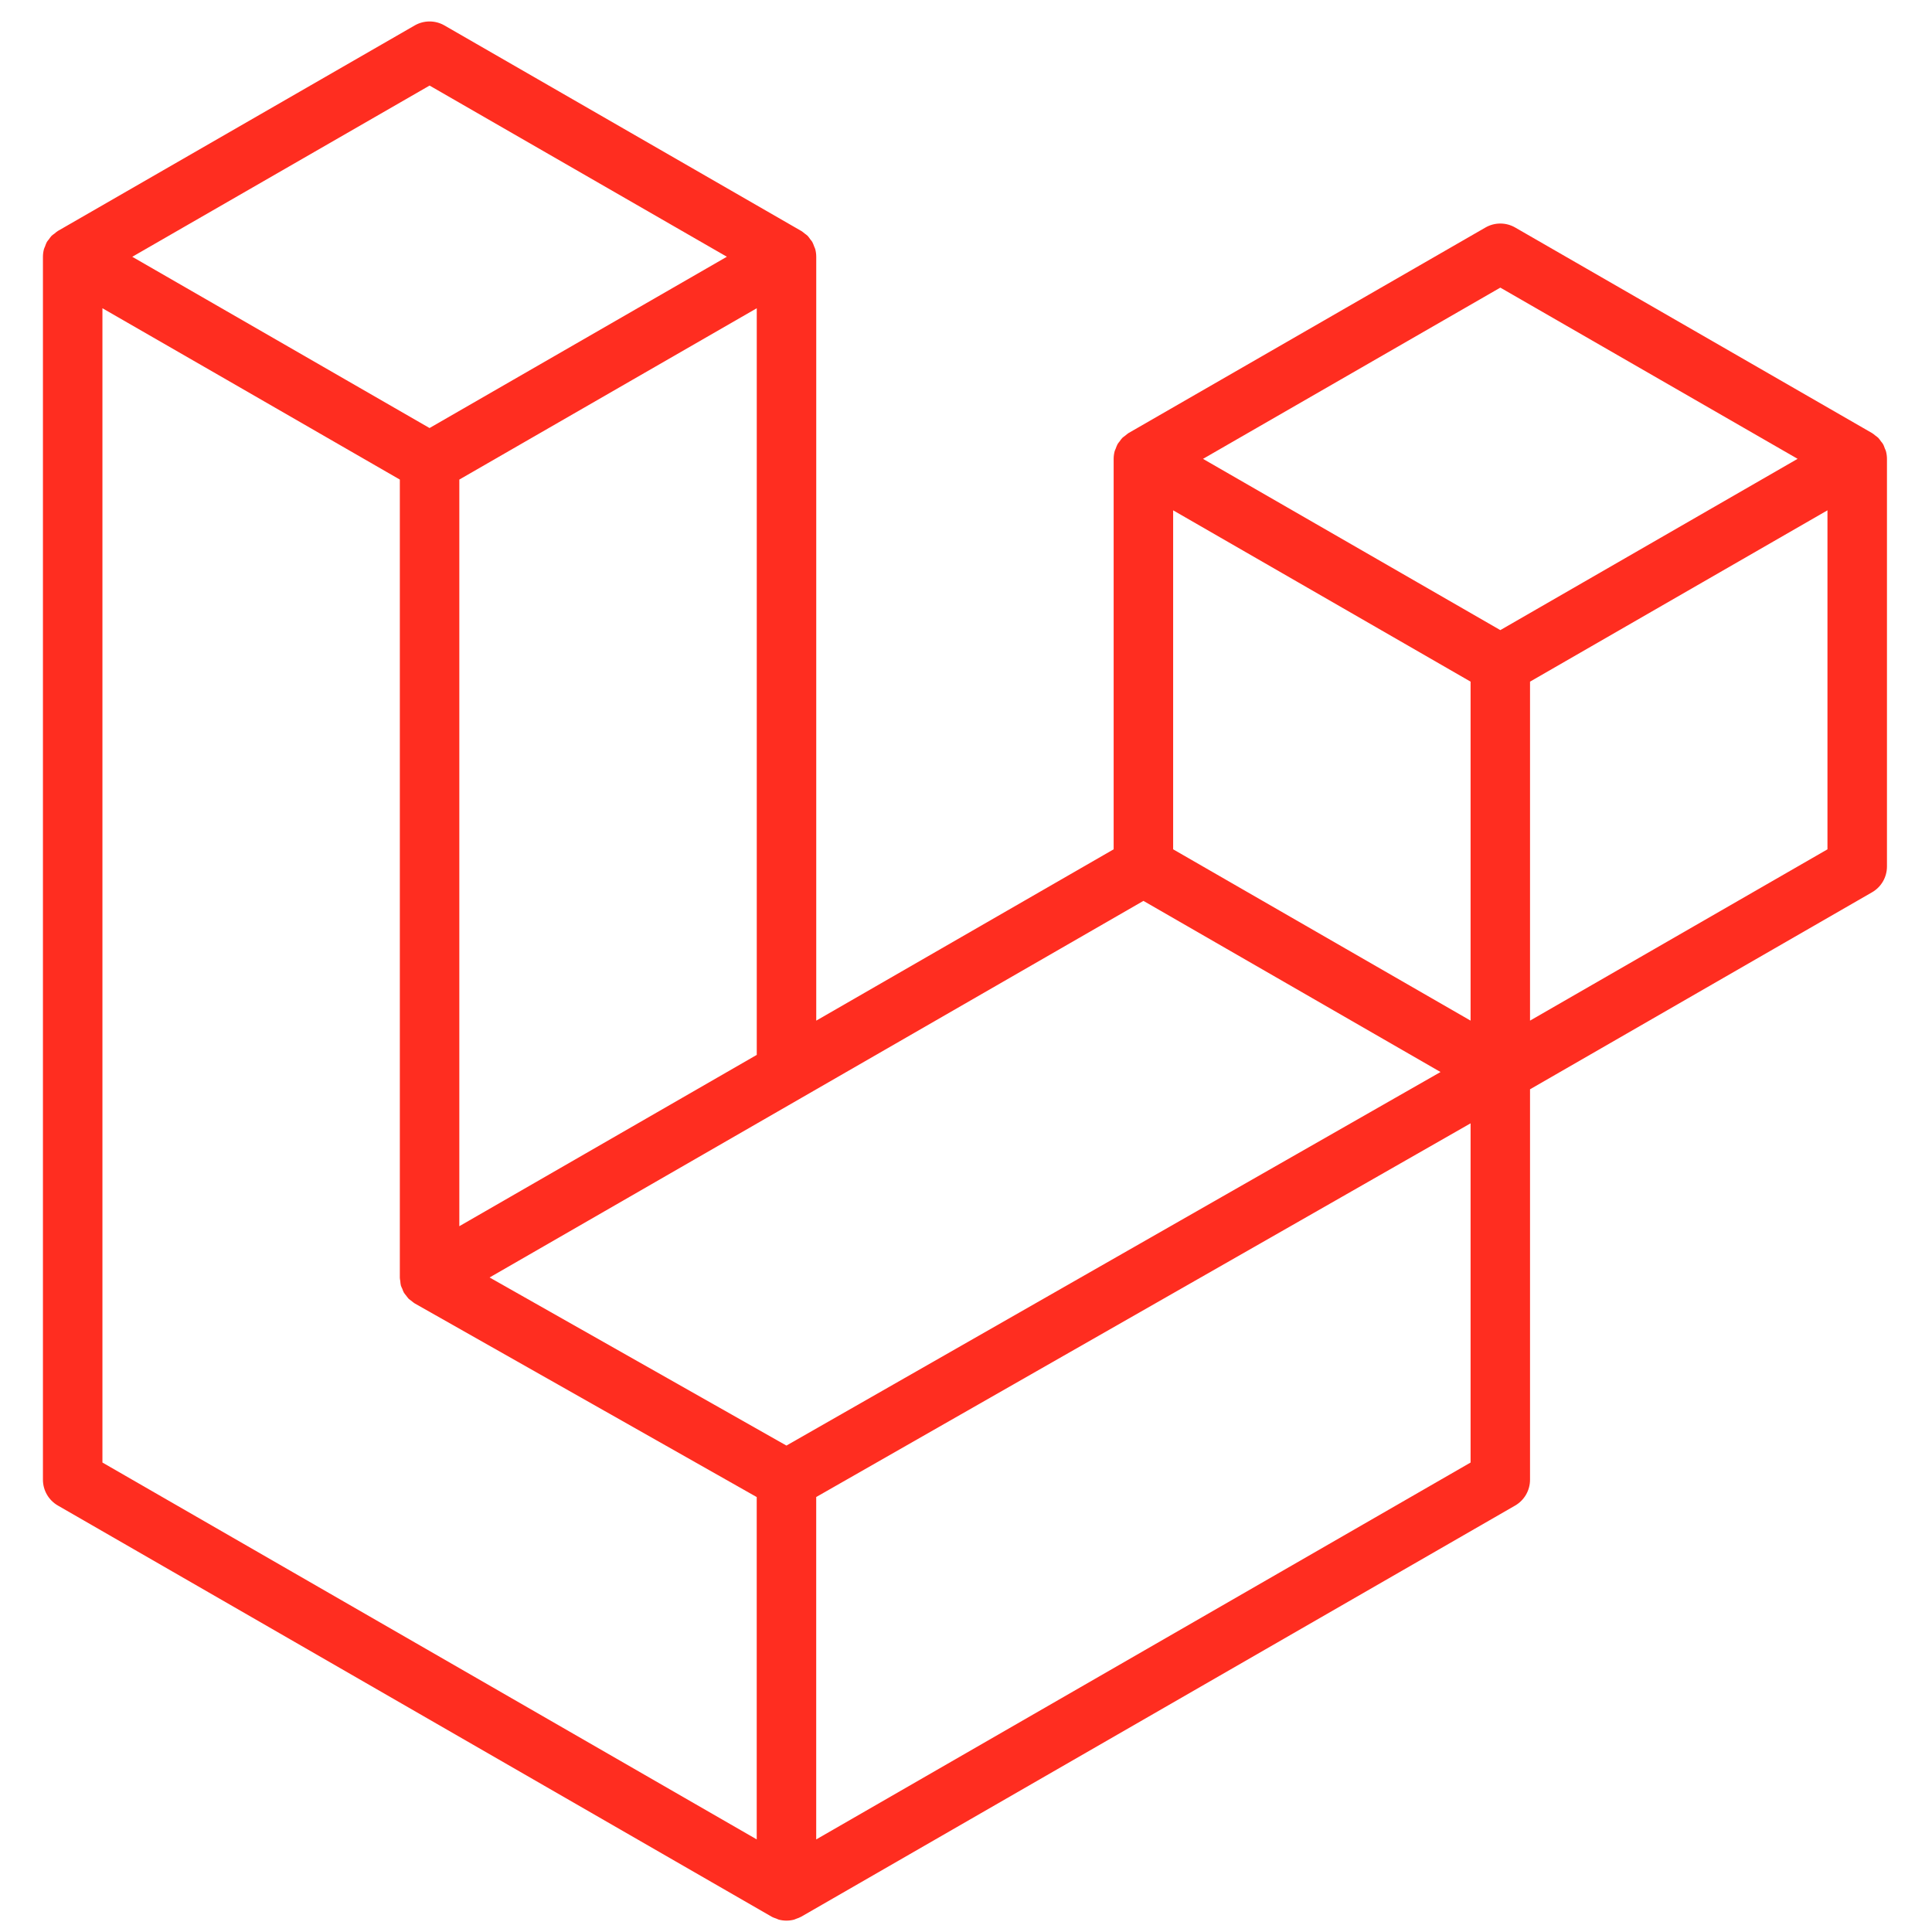
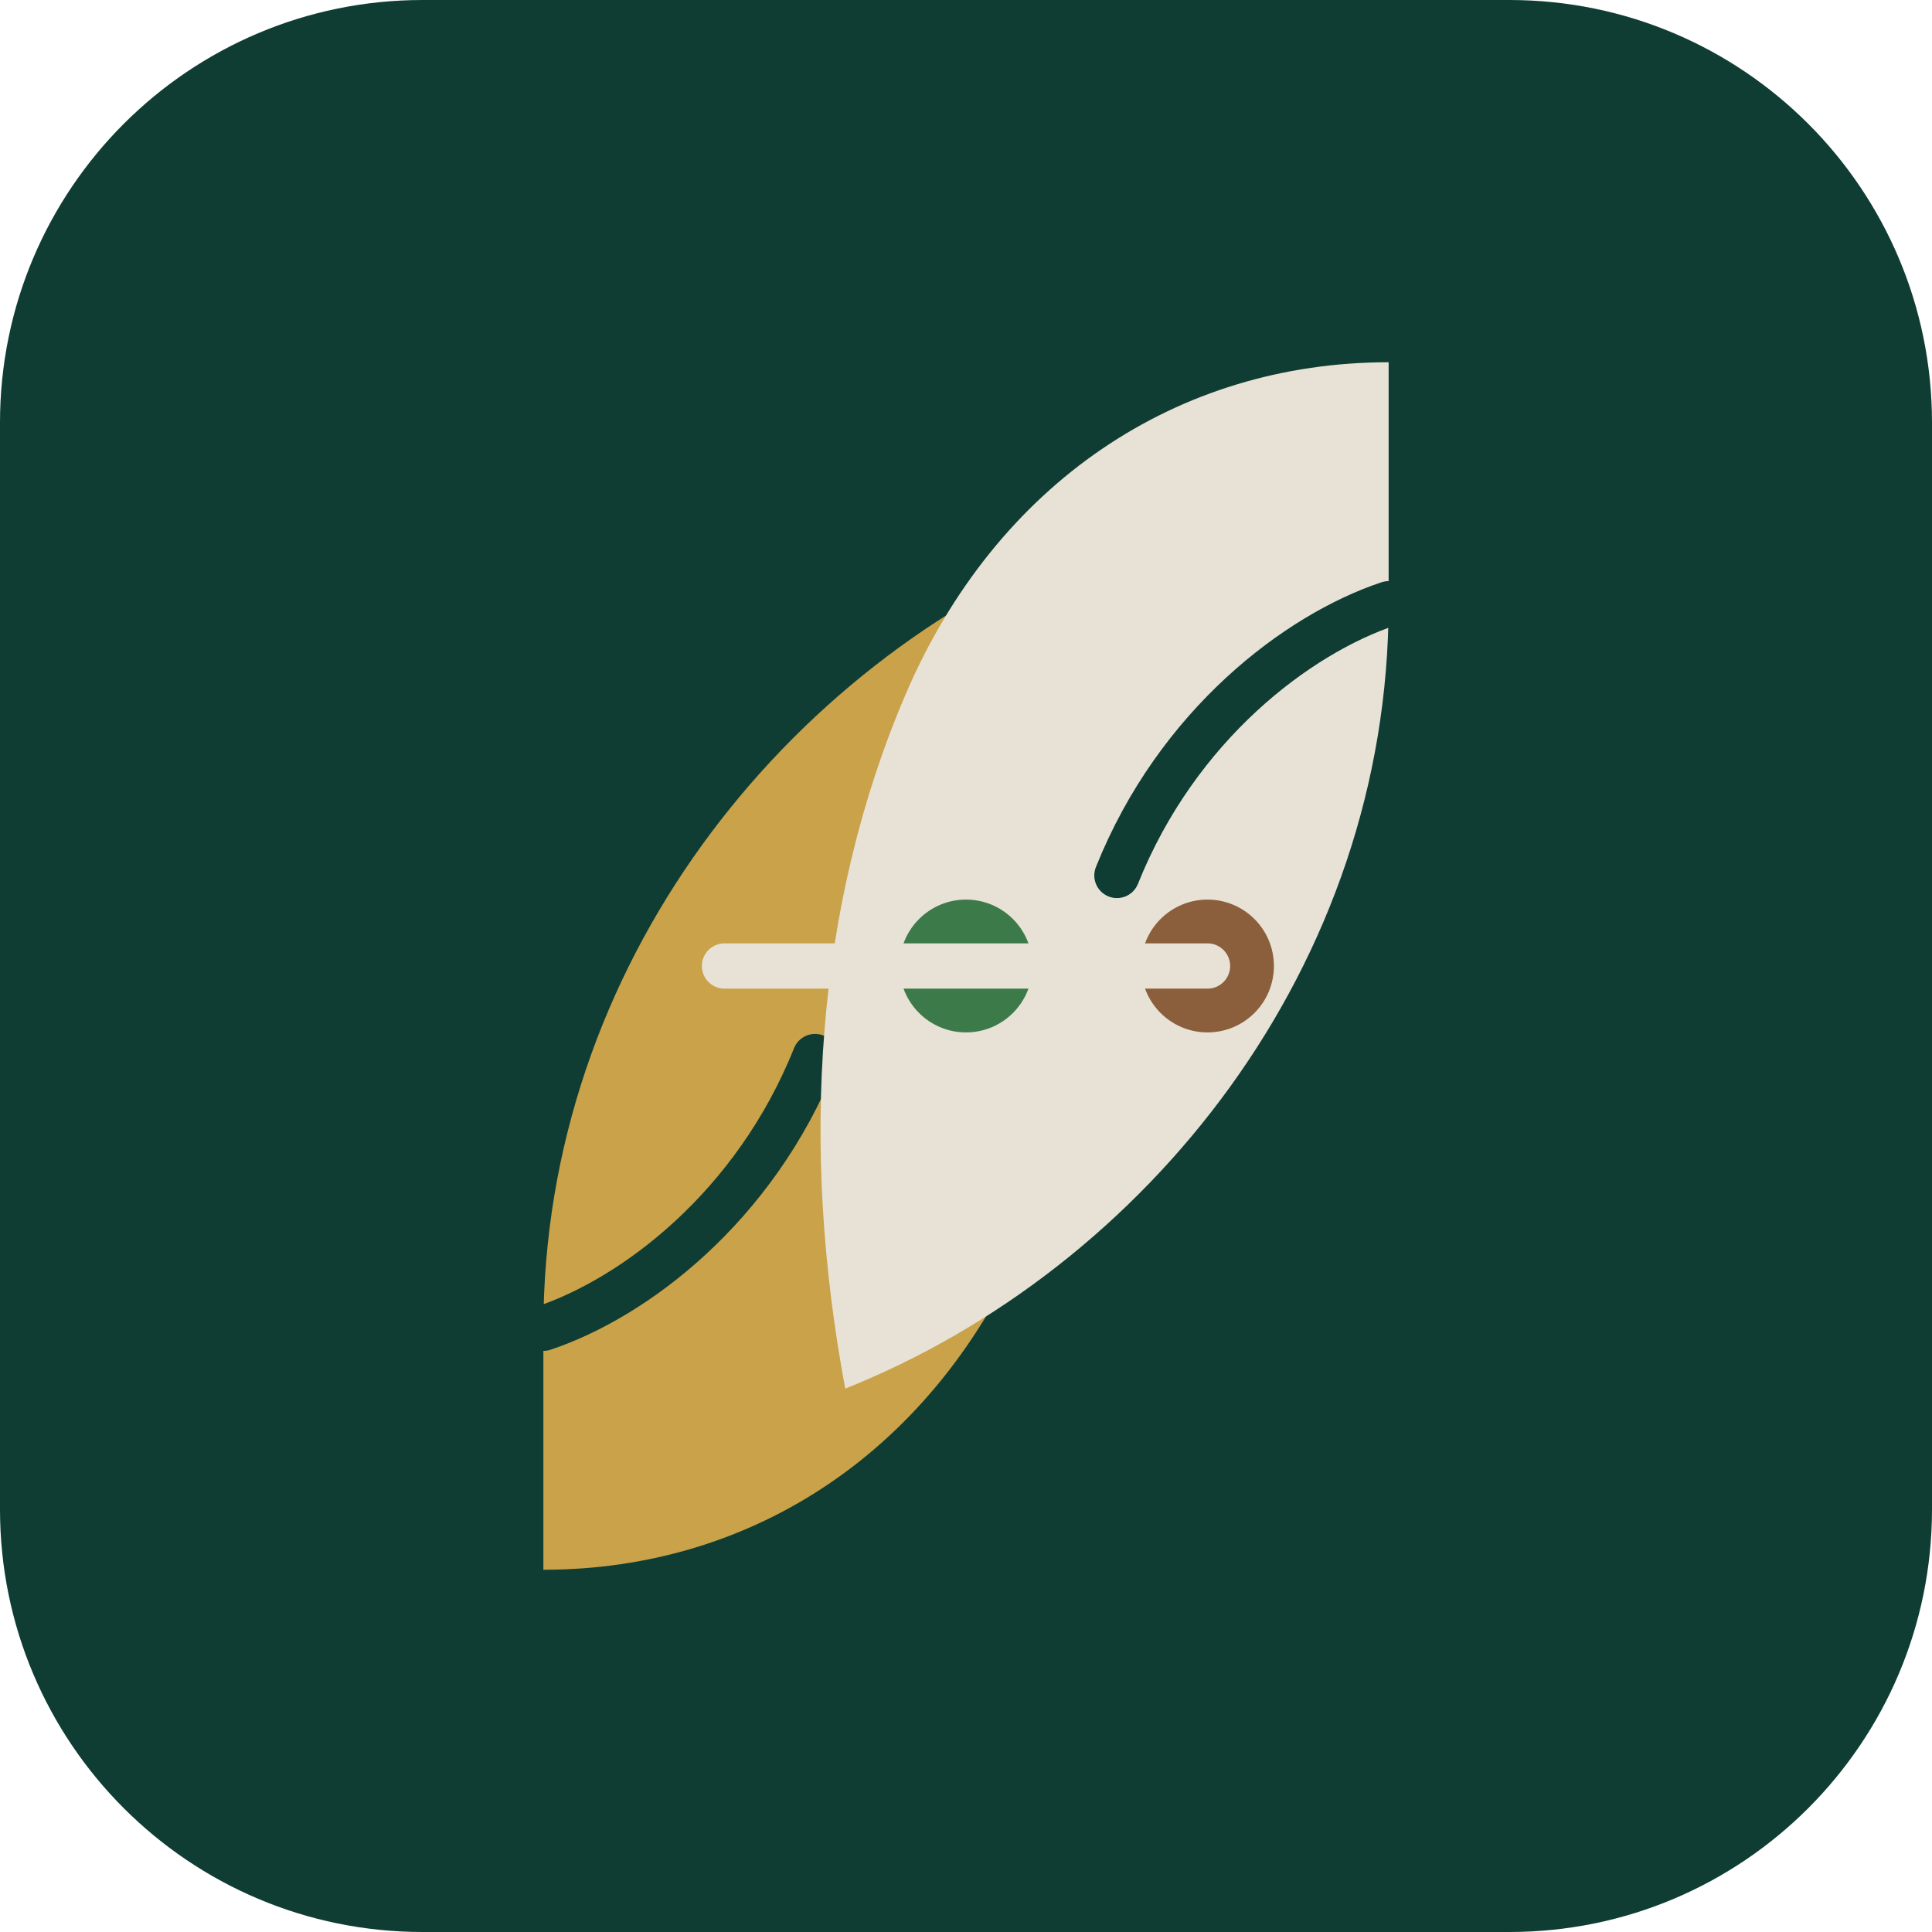
- <svg xmlns="http://www.w3.org/2000/svg" width="166" height="166" viewBox="0 0 166 166" fill="none">
-   <path fill-rule="evenodd" clip-rule="evenodd" d="M162.041 38.759C162.099 38.977 162.129 39.201 162.13 39.426V74.452C162.13 74.902 162.011 75.344 161.786 75.733C161.561 76.122 161.237 76.444 160.847 76.668L131.462 93.594V127.141C131.462 128.054 130.977 128.897 130.186 129.357L68.847 164.683C68.707 164.763 68.554 164.814 68.401 164.868C68.343 164.887 68.289 164.922 68.228 164.938C67.8 165.051 67.349 165.051 66.92 164.938C66.85 164.919 66.786 164.881 66.719 164.855C66.579 164.804 66.432 164.76 66.298 164.683L4.972 129.357C4.583 129.133 4.259 128.81 4.034 128.421C3.808 128.032 3.69 127.591 3.689 127.141L3.689 22.063C3.689 21.834 3.721 21.61 3.779 21.393C3.798 21.32 3.843 21.253 3.868 21.179C3.916 21.045 3.961 20.908 4.031 20.783C4.079 20.7 4.149 20.633 4.206 20.557C4.28 20.454 4.347 20.349 4.433 20.26C4.506 20.186 4.602 20.132 4.685 20.068C4.778 19.992 4.861 19.909 4.966 19.848L35.633 2.185C36.022 1.961 36.462 1.844 36.91 1.844C37.358 1.844 37.798 1.961 38.186 2.185L68.851 19.848H68.857C68.959 19.912 69.045 19.992 69.138 20.065C69.221 20.129 69.313 20.186 69.387 20.257C69.476 20.349 69.54 20.454 69.616 20.557C69.671 20.633 69.744 20.7 69.789 20.783C69.862 20.911 69.904 21.045 69.955 21.179C69.98 21.253 70.025 21.32 70.044 21.396C70.103 21.614 70.133 21.838 70.133 22.063V87.694L95.686 72.974V39.423C95.686 39.2 95.718 38.973 95.775 38.759C95.798 38.683 95.839 38.615 95.865 38.542C95.916 38.408 95.96 38.271 96.031 38.146C96.079 38.063 96.149 37.996 96.203 37.92C96.279 37.818 96.343 37.712 96.433 37.623C96.506 37.549 96.599 37.495 96.681 37.431C96.777 37.355 96.86 37.272 96.962 37.211L127.633 19.548C128.021 19.324 128.461 19.206 128.91 19.206C129.358 19.206 129.798 19.324 130.186 19.548L160.85 37.211C160.959 37.275 161.042 37.355 161.137 37.428C161.217 37.492 161.31 37.549 161.383 37.62C161.473 37.712 161.536 37.818 161.613 37.92C161.67 37.996 161.741 38.063 161.785 38.146C161.859 38.271 161.9 38.408 161.951 38.542C161.98 38.615 162.021 38.683 162.041 38.759ZM157.018 72.974V43.848L146.287 50.028L131.462 58.568V87.694L157.021 72.974H157.018ZM126.354 125.663V96.518L111.771 104.85L70.13 128.626V158.046L126.354 125.663ZM8.801 26.485V125.663L65.018 158.043V128.629L35.649 112L35.64 111.994L35.627 111.988C35.528 111.93 35.445 111.847 35.353 111.777C35.273 111.713 35.18 111.662 35.11 111.592L35.104 111.582C35.021 111.502 34.963 111.403 34.893 111.314C34.829 111.228 34.753 111.154 34.702 111.065L34.699 111.055C34.641 110.96 34.606 110.845 34.565 110.736C34.523 110.64 34.469 110.551 34.443 110.449C34.411 110.328 34.405 110.197 34.392 110.072C34.379 109.976 34.354 109.881 34.354 109.785V109.778V41.205L19.532 32.662L8.801 26.485ZM36.913 7.35L11.364 22.063L36.907 36.777L62.453 22.06L36.907 7.35H36.913ZM50.2 99.174L65.022 90.637V26.485L54.291 32.665L39.466 41.205V105.357L50.2 99.174ZM128.91 24.713L103.363 39.426L128.91 54.14L154.453 39.423L128.91 24.713ZM126.354 58.568L111.529 50.028L100.798 43.848V72.974L115.619 81.511L126.354 87.694V58.568ZM67.571 124.205L105.042 102.803L123.772 92.109L98.245 77.405L68.854 94.334L42.066 109.762L67.571 124.205Z" fill="#FF2D20" />
+ <svg xmlns="http://www.w3.org/2000/svg" viewBox="0 0 64 64" fill="none">
+   <rect width="64" height="64" rx="14" fill="#0F3D33" />
+   <path d="M18 44c0-12 8-22 18-26 1.5 8 1 16-2 23-3 7-9 11-16 11v-8z" fill="#C9A24A" />
+   <path d="M18 44c3-1 7-4 9-9" stroke="#0F3D33" stroke-width="1.5" stroke-linecap="round" />
+   <path d="M46 20c0 12-8 22-18 26-1.5-8-1-16 2-23 3-7 9-11 16-11v8z" fill="#E8E2D6" />
+   <path d="M46 20c-3 1-7 4-9 9" stroke="#0F3D33" stroke-width="1.5" stroke-linecap="round" />
+   <circle cx="24" cy="32" r="2.2" fill="#C9A24A" />
+   <circle cx="32" cy="32" r="2.2" fill="#3D7A4A" />
+   <circle cx="40" cy="32" r="2.2" fill="#8B5E3C" />
+   <path d="M24 32h16" stroke="#E8E2D6" stroke-width="1.5" stroke-linecap="round" />
</svg>
